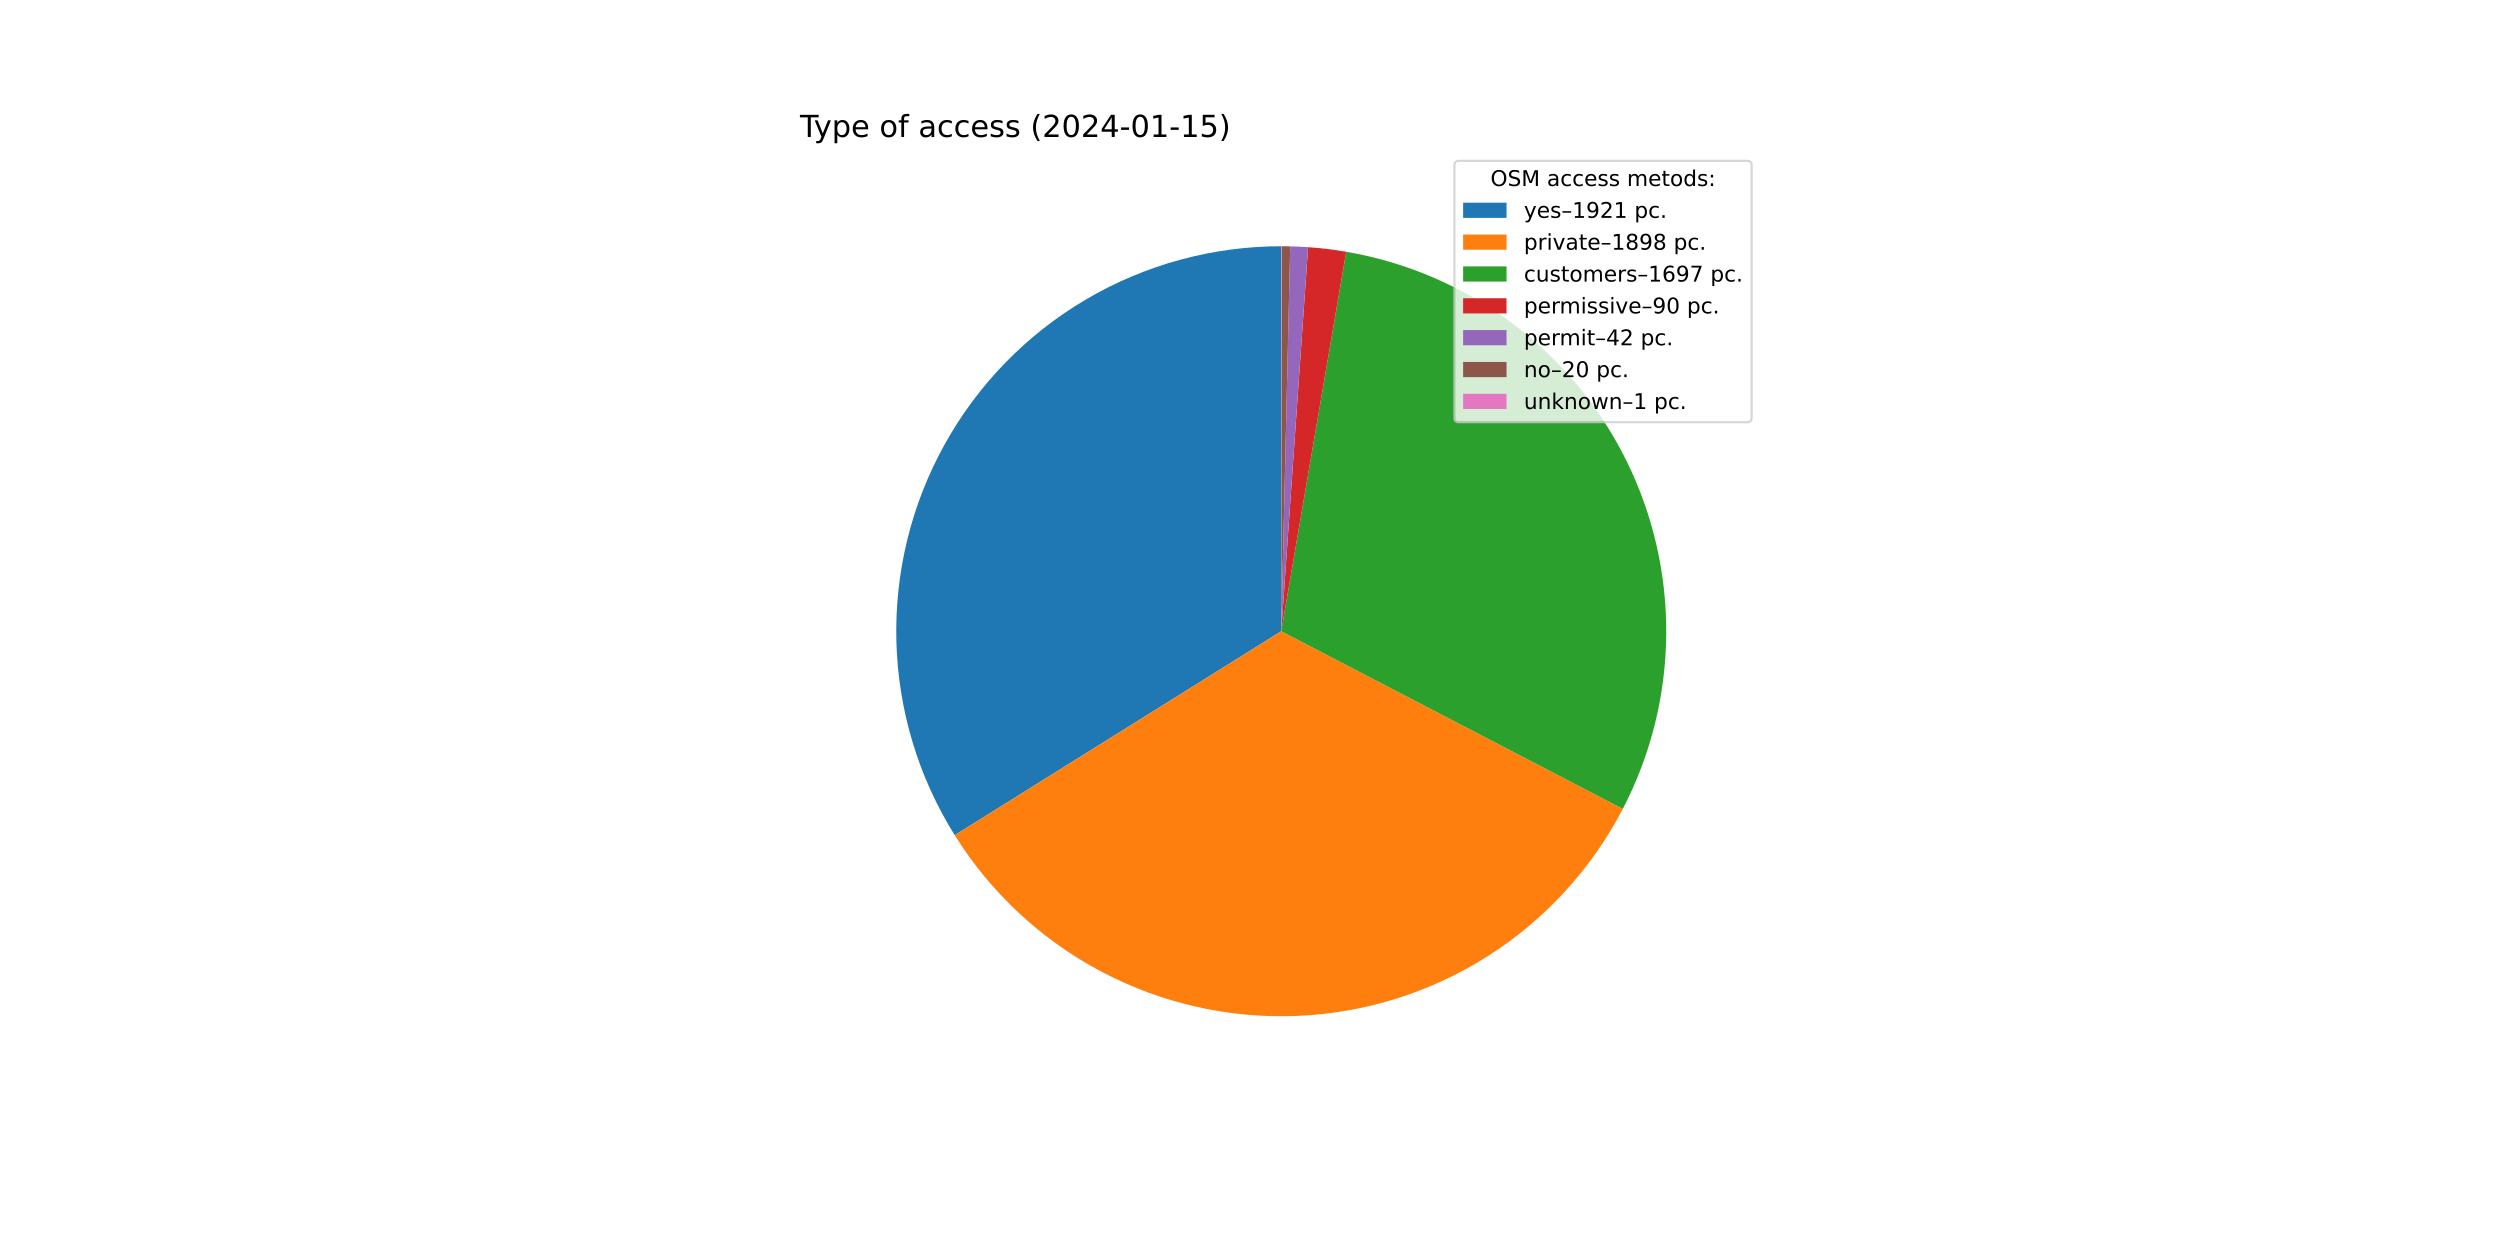
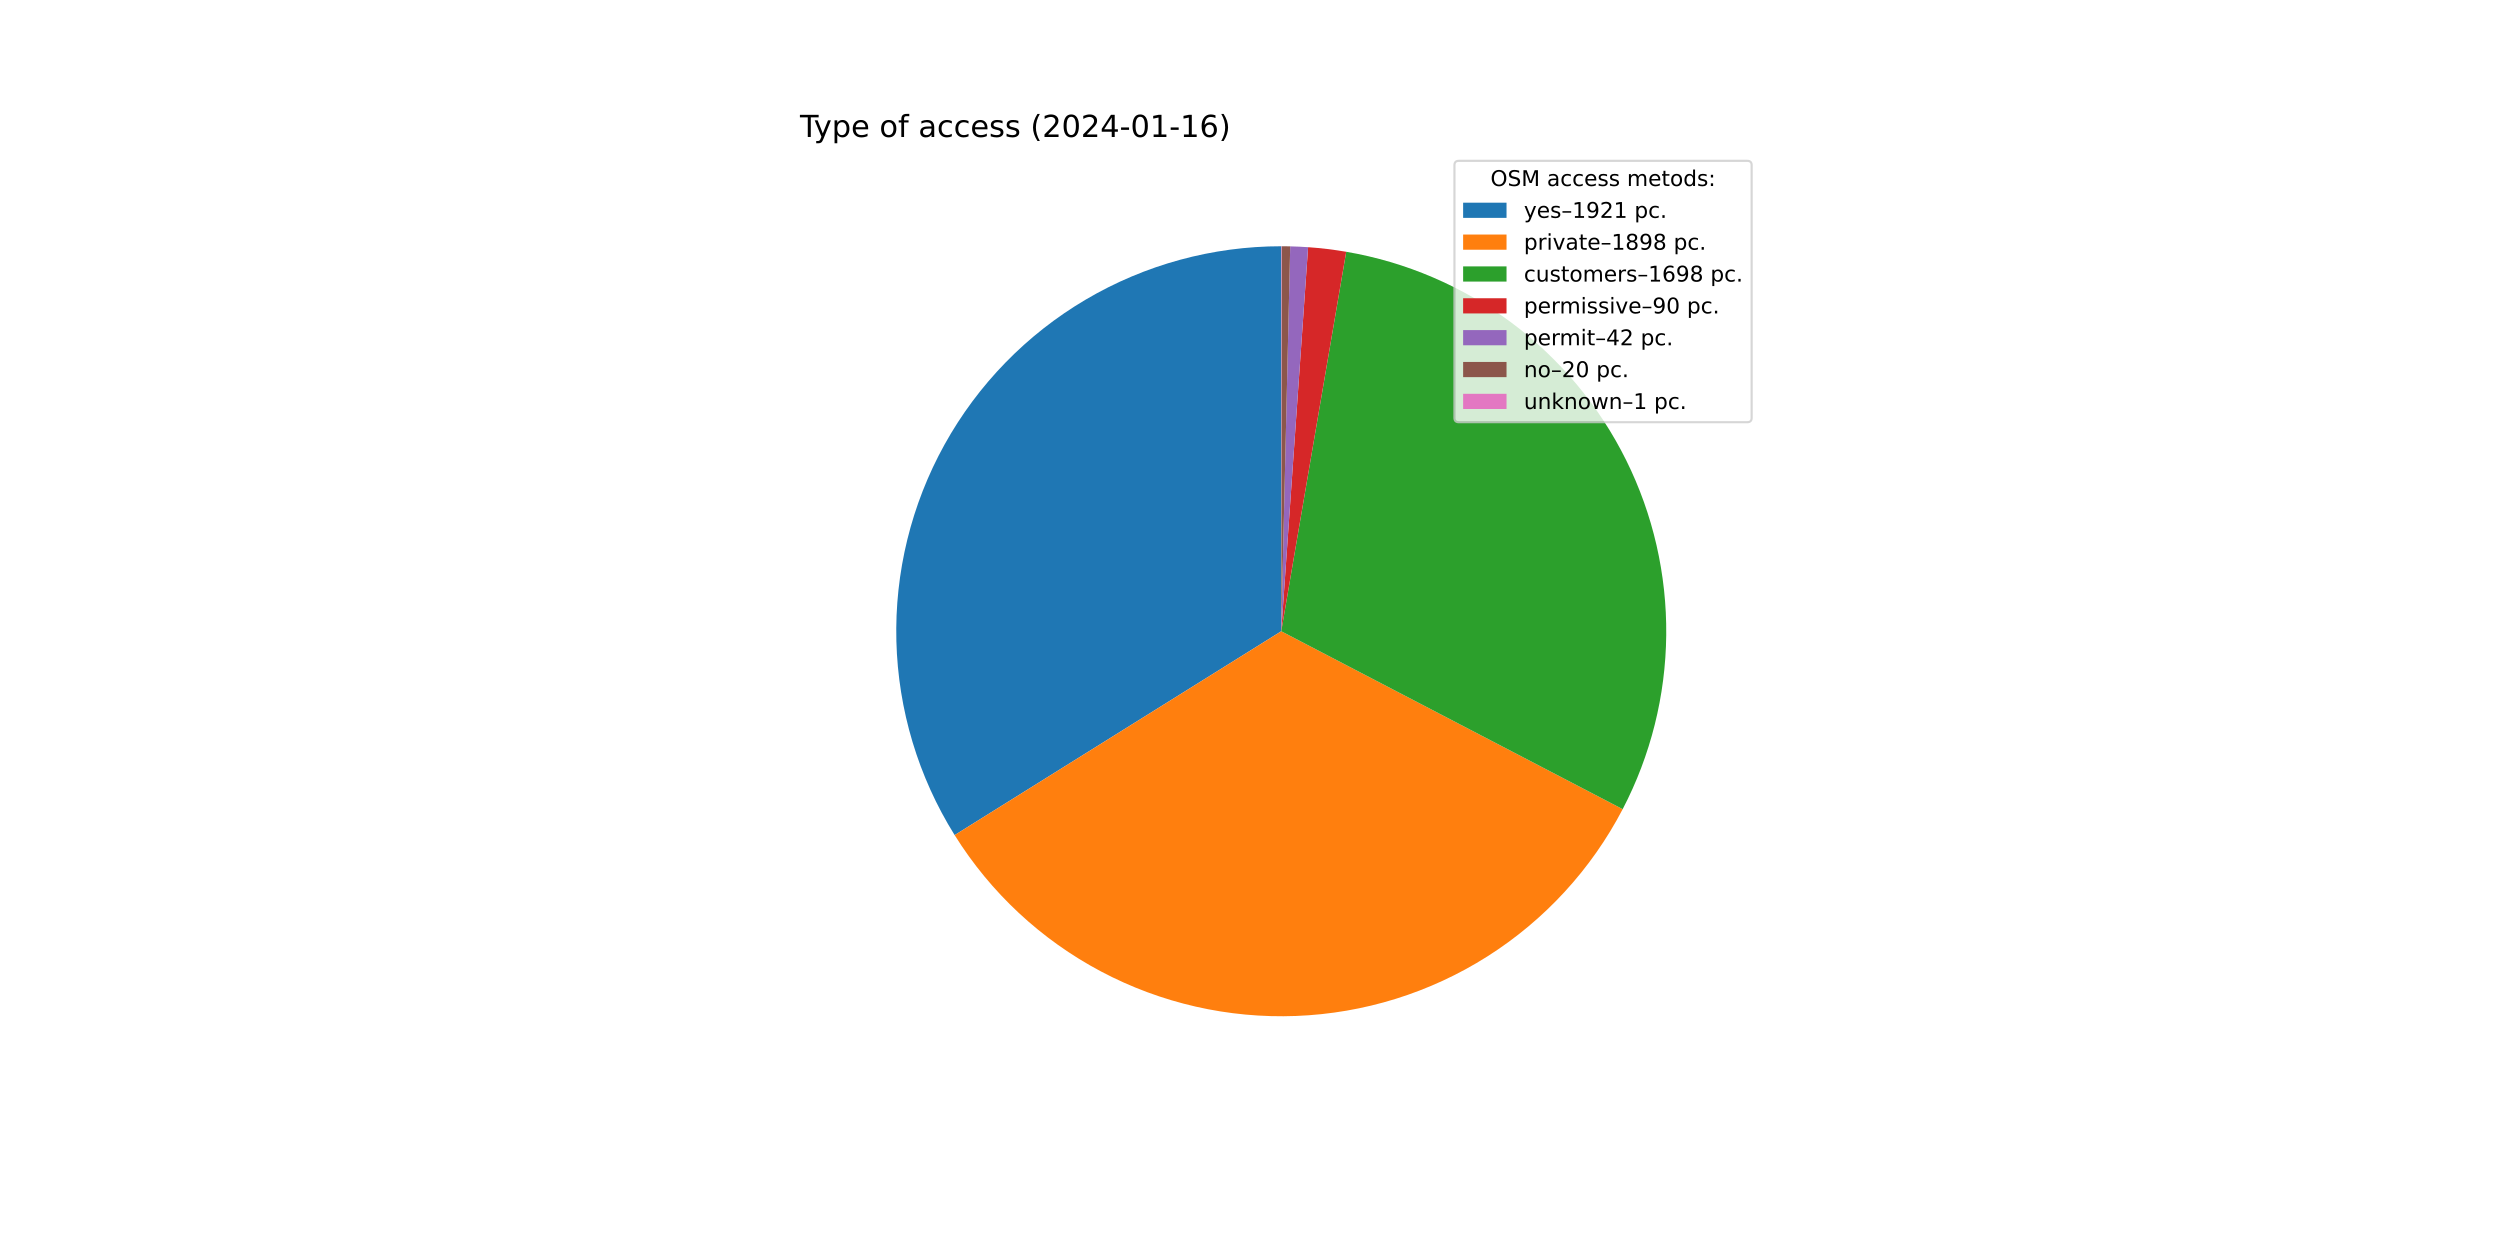
<svg xmlns="http://www.w3.org/2000/svg" xmlns:xlink="http://www.w3.org/1999/xlink" width="1152pt" height="576pt" viewBox="0 0 1152 576" version="1.1">
  <defs>
    <style type="text/css">*{stroke-linejoin: round; stroke-linecap: butt}</style>
  </defs>
  <g id="figure_1">
    <g id="patch_1">
      <path d="M 0 576  L 1152 576  L 1152 0  L 0 0  z " style="fill: #ffffff" />
    </g>
    <g id="axes_1">
      <g id="patch_2">
-         <path d="M 590.4 113.472  C 558.738 113.472 527.647 121.948 500.365 138.016  C 473.084 154.084 450.595 177.167 435.243 204.857  C 419.891 232.548 412.228 263.849 413.052 295.5  C 413.877 327.151 423.159 358.012 439.933 384.865  L 590.4 290.88  L 590.4 113.472  z " style="fill: #1f77b4" />
+         <path d="M 590.4 113.472  C 558.744 113.472 527.658 121.945 500.38 138.008  C 473.102 154.07 450.614 177.145 435.259 204.828  C 419.905 232.511 412.235 263.805 413.051 295.45  C 413.866 327.096 423.137 357.954 439.897 384.809  L 590.4 290.88  L 590.4 113.472  z " style="fill: #1f77b4" />
      </g>
      <g id="patch_3">
-         <path d="M 439.933 384.865  C 456.503 411.393 479.798 433.074 507.446 447.699  C 535.094 462.324 566.125 469.381 597.379 468.151  C 628.632 466.92 659.012 457.446 685.425 440.693  C 711.838 423.939 733.356 400.495 747.79 372.746  L 590.4 290.88  L 439.933 384.865  z " style="fill: #ff7f0e" />
+         <path d="M 439.897 384.809  C 456.455 411.338 479.736 433.025 507.372 447.66  C 535.009 462.296 566.03 469.367 597.279 468.155  C 628.528 466.942 658.908 457.488 685.327 440.755  C 711.746 424.021 733.277 400.596 747.729 372.863  L 590.4 290.88  L 439.897 384.809  z " style="fill: #ff7f0e" />
      </g>
      <g id="patch_4">
-         <path d="M 747.79 372.746  C 760.68 347.964 767.537 320.484 767.8 292.551  C 768.063 264.619 761.725 237.015 749.304 211.994  C 736.883 186.974 718.727 165.237 696.317 148.56  C 673.908 131.882 647.874 120.731 620.34 116.017  L 590.4 290.88  L 747.79 372.746  z " style="fill: #2ca02c" />
+         <path d="M 747.729 372.863  C 760.643 348.081 767.52 320.594 767.799 292.649  C 768.078 264.705 761.75 237.086 749.333 212.051  C 736.915 187.016 718.757 165.265 696.341 148.577  C 673.925 131.889 647.88 120.731 620.335 116.016  L 590.4 290.88  L 747.729 372.863  z " style="fill: #2ca02c" />
      </g>
      <g id="patch_5">
-         <path d="M 620.34 116.017  C 617.433 115.519 614.514 115.094 611.585 114.741  C 608.657 114.389 605.72 114.11 602.778 113.904  L 590.4 290.88  L 620.34 116.017  z " style="fill: #d62728" />
+         <path d="M 620.335 116.016  C 617.428 115.518 614.509 115.093 611.581 114.741  C 608.654 114.389 605.717 114.11 602.775 113.904  L 590.4 290.88  L 620.335 116.016  z " style="fill: #d62728" />
      </g>
      <g id="patch_6">
-         <path d="M 602.778 113.904  C 601.404 113.808 600.03 113.728 598.655 113.664  C 597.28 113.6 595.905 113.552 594.529 113.52  L 590.4 290.88  L 602.778 113.904  z " style="fill: #9467bd" />
+         <path d="M 602.775 113.904  C 601.403 113.808 600.029 113.728 598.654 113.664  C 597.279 113.6 595.904 113.552 594.528 113.52  L 590.4 290.88  L 602.775 113.904  z " style="fill: #9467bd" />
      </g>
      <g id="patch_7">
-         <path d="M 594.529 113.52  C 593.874 113.505 593.218 113.493 592.563 113.485  C 591.907 113.477 591.252 113.473 590.597 113.472  L 590.4 290.88  L 594.529 113.52  z " style="fill: #8c564b" />
+         <path d="M 594.528 113.52  C 593.873 113.505 593.218 113.493 592.562 113.485  C 591.907 113.477 591.252 113.473 590.597 113.472  L 590.4 290.88  L 594.528 113.52  z " style="fill: #8c564b" />
      </g>
      <g id="patch_8">
        <path d="M 590.597 113.472  C 590.564 113.472 590.531 113.472 590.498 113.472  C 590.466 113.472 590.433 113.472 590.4 113.472  L 590.4 290.88  L 590.597 113.472  z " style="fill: #e377c2" />
      </g>
      <g id="matplotlib.axis_1" />
      <g id="matplotlib.axis_2" />
      <g id="text_1">
        <g transform="translate(368.64 63.12)scale(0.14 -0.14)">
          <defs>
            <path id="DejaVuSans-54" d="M -19 4666  L 3928 4666  L 3928 4134  L 2272 4134  L 2272 0  L 1638 0  L 1638 4134  L -19 4134  L -19 4666  z " transform="scale(0.015625)" />
            <path id="DejaVuSans-79" d="M 2059 -325  Q 1816 -950 1584 -1140  Q 1353 -1331 966 -1331  L 506 -1331  L 506 -850  L 844 -850  Q 1081 -850 1212 -737  Q 1344 -625 1503 -206  L 1606 56  L 191 3500  L 800 3500  L 1894 763  L 2988 3500  L 3597 3500  L 2059 -325  z " transform="scale(0.015625)" />
            <path id="DejaVuSans-70" d="M 1159 525  L 1159 -1331  L 581 -1331  L 581 3500  L 1159 3500  L 1159 2969  Q 1341 3281 1617 3432  Q 1894 3584 2278 3584  Q 2916 3584 3314 3078  Q 3713 2572 3713 1747  Q 3713 922 3314 415  Q 2916 -91 2278 -91  Q 1894 -91 1617 61  Q 1341 213 1159 525  z M 3116 1747  Q 3116 2381 2855 2742  Q 2594 3103 2138 3103  Q 1681 3103 1420 2742  Q 1159 2381 1159 1747  Q 1159 1113 1420 752  Q 1681 391 2138 391  Q 2594 391 2855 752  Q 3116 1113 3116 1747  z " transform="scale(0.015625)" />
            <path id="DejaVuSans-65" d="M 3597 1894  L 3597 1613  L 953 1613  Q 991 1019 1311 708  Q 1631 397 2203 397  Q 2534 397 2845 478  Q 3156 559 3463 722  L 3463 178  Q 3153 47 2828 -22  Q 2503 -91 2169 -91  Q 1331 -91 842 396  Q 353 884 353 1716  Q 353 2575 817 3079  Q 1281 3584 2069 3584  Q 2775 3584 3186 3129  Q 3597 2675 3597 1894  z M 3022 2063  Q 3016 2534 2758 2815  Q 2500 3097 2075 3097  Q 1594 3097 1305 2825  Q 1016 2553 972 2059  L 3022 2063  z " transform="scale(0.015625)" />
            <path id="DejaVuSans-20" transform="scale(0.015625)" />
            <path id="DejaVuSans-6f" d="M 1959 3097  Q 1497 3097 1228 2736  Q 959 2375 959 1747  Q 959 1119 1226 758  Q 1494 397 1959 397  Q 2419 397 2687 759  Q 2956 1122 2956 1747  Q 2956 2369 2687 2733  Q 2419 3097 1959 3097  z M 1959 3584  Q 2709 3584 3137 3096  Q 3566 2609 3566 1747  Q 3566 888 3137 398  Q 2709 -91 1959 -91  Q 1206 -91 779 398  Q 353 888 353 1747  Q 353 2609 779 3096  Q 1206 3584 1959 3584  z " transform="scale(0.015625)" />
            <path id="DejaVuSans-66" d="M 2375 4863  L 2375 4384  L 1825 4384  Q 1516 4384 1395 4259  Q 1275 4134 1275 3809  L 1275 3500  L 2222 3500  L 2222 3053  L 1275 3053  L 1275 0  L 697 0  L 697 3053  L 147 3053  L 147 3500  L 697 3500  L 697 3744  Q 697 4328 969 4595  Q 1241 4863 1831 4863  L 2375 4863  z " transform="scale(0.015625)" />
            <path id="DejaVuSans-61" d="M 2194 1759  Q 1497 1759 1228 1600  Q 959 1441 959 1056  Q 959 750 1161 570  Q 1363 391 1709 391  Q 2188 391 2477 730  Q 2766 1069 2766 1631  L 2766 1759  L 2194 1759  z M 3341 1997  L 3341 0  L 2766 0  L 2766 531  Q 2569 213 2275 61  Q 1981 -91 1556 -91  Q 1019 -91 701 211  Q 384 513 384 1019  Q 384 1609 779 1909  Q 1175 2209 1959 2209  L 2766 2209  L 2766 2266  Q 2766 2663 2505 2880  Q 2244 3097 1772 3097  Q 1472 3097 1187 3025  Q 903 2953 641 2809  L 641 3341  Q 956 3463 1253 3523  Q 1550 3584 1831 3584  Q 2591 3584 2966 3190  Q 3341 2797 3341 1997  z " transform="scale(0.015625)" />
            <path id="DejaVuSans-63" d="M 3122 3366  L 3122 2828  Q 2878 2963 2633 3030  Q 2388 3097 2138 3097  Q 1578 3097 1268 2742  Q 959 2388 959 1747  Q 959 1106 1268 751  Q 1578 397 2138 397  Q 2388 397 2633 464  Q 2878 531 3122 666  L 3122 134  Q 2881 22 2623 -34  Q 2366 -91 2075 -91  Q 1284 -91 818 406  Q 353 903 353 1747  Q 353 2603 823 3093  Q 1294 3584 2113 3584  Q 2378 3584 2631 3529  Q 2884 3475 3122 3366  z " transform="scale(0.015625)" />
            <path id="DejaVuSans-73" d="M 2834 3397  L 2834 2853  Q 2591 2978 2328 3040  Q 2066 3103 1784 3103  Q 1356 3103 1142 2972  Q 928 2841 928 2578  Q 928 2378 1081 2264  Q 1234 2150 1697 2047  L 1894 2003  Q 2506 1872 2764 1633  Q 3022 1394 3022 966  Q 3022 478 2636 193  Q 2250 -91 1575 -91  Q 1294 -91 989 -36  Q 684 19 347 128  L 347 722  Q 666 556 975 473  Q 1284 391 1588 391  Q 1994 391 2212 530  Q 2431 669 2431 922  Q 2431 1156 2273 1281  Q 2116 1406 1581 1522  L 1381 1569  Q 847 1681 609 1914  Q 372 2147 372 2553  Q 372 3047 722 3315  Q 1072 3584 1716 3584  Q 2034 3584 2315 3537  Q 2597 3491 2834 3397  z " transform="scale(0.015625)" />
            <path id="DejaVuSans-28" d="M 1984 4856  Q 1566 4138 1362 3434  Q 1159 2731 1159 2009  Q 1159 1288 1364 580  Q 1569 -128 1984 -844  L 1484 -844  Q 1016 -109 783 600  Q 550 1309 550 2009  Q 550 2706 781 3412  Q 1013 4119 1484 4856  L 1984 4856  z " transform="scale(0.015625)" />
            <path id="DejaVuSans-32" d="M 1228 531  L 3431 531  L 3431 0  L 469 0  L 469 531  Q 828 903 1448 1529  Q 2069 2156 2228 2338  Q 2531 2678 2651 2914  Q 2772 3150 2772 3378  Q 2772 3750 2511 3984  Q 2250 4219 1831 4219  Q 1534 4219 1204 4116  Q 875 4013 500 3803  L 500 4441  Q 881 4594 1212 4672  Q 1544 4750 1819 4750  Q 2544 4750 2975 4387  Q 3406 4025 3406 3419  Q 3406 3131 3298 2873  Q 3191 2616 2906 2266  Q 2828 2175 2409 1742  Q 1991 1309 1228 531  z " transform="scale(0.015625)" />
            <path id="DejaVuSans-30" d="M 2034 4250  Q 1547 4250 1301 3770  Q 1056 3291 1056 2328  Q 1056 1369 1301 889  Q 1547 409 2034 409  Q 2525 409 2770 889  Q 3016 1369 3016 2328  Q 3016 3291 2770 3770  Q 2525 4250 2034 4250  z M 2034 4750  Q 2819 4750 3233 4129  Q 3647 3509 3647 2328  Q 3647 1150 3233 529  Q 2819 -91 2034 -91  Q 1250 -91 836 529  Q 422 1150 422 2328  Q 422 3509 836 4129  Q 1250 4750 2034 4750  z " transform="scale(0.015625)" />
            <path id="DejaVuSans-34" d="M 2419 4116  L 825 1625  L 2419 1625  L 2419 4116  z M 2253 4666  L 3047 4666  L 3047 1625  L 3713 1625  L 3713 1100  L 3047 1100  L 3047 0  L 2419 0  L 2419 1100  L 313 1100  L 313 1709  L 2253 4666  z " transform="scale(0.015625)" />
            <path id="DejaVuSans-2d" d="M 313 2009  L 1997 2009  L 1997 1497  L 313 1497  L 313 2009  z " transform="scale(0.015625)" />
            <path id="DejaVuSans-31" d="M 794 531  L 1825 531  L 1825 4091  L 703 3866  L 703 4441  L 1819 4666  L 2450 4666  L 2450 531  L 3481 531  L 3481 0  L 794 0  L 794 531  z " transform="scale(0.015625)" />
-             <path id="DejaVuSans-35" d="M 691 4666  L 3169 4666  L 3169 4134  L 1269 4134  L 1269 2991  Q 1406 3038 1543 3061  Q 1681 3084 1819 3084  Q 2600 3084 3056 2656  Q 3513 2228 3513 1497  Q 3513 744 3044 326  Q 2575 -91 1722 -91  Q 1428 -91 1123 -41  Q 819 9 494 109  L 494 744  Q 775 591 1075 516  Q 1375 441 1709 441  Q 2250 441 2565 725  Q 2881 1009 2881 1497  Q 2881 1984 2565 2268  Q 2250 2553 1709 2553  Q 1456 2553 1204 2497  Q 953 2441 691 2322  L 691 4666  z " transform="scale(0.015625)" />
+             <path id="DejaVuSans-36" d="M 2113 2584  Q 1688 2584 1439 2293  Q 1191 2003 1191 1497  Q 1191 994 1439 701  Q 1688 409 2113 409  Q 2538 409 2786 701  Q 3034 994 3034 1497  Q 3034 2003 2786 2293  Q 2538 2584 2113 2584  z M 3366 4563  L 3366 3988  Q 3128 4100 2886 4159  Q 2644 4219 2406 4219  Q 1781 4219 1451 3797  Q 1122 3375 1075 2522  Q 1259 2794 1537 2939  Q 1816 3084 2150 3084  Q 2853 3084 3261 2657  Q 3669 2231 3669 1497  Q 3669 778 3244 343  Q 2819 -91 2113 -91  Q 1303 -91 875 529  Q 447 1150 447 2328  Q 447 3434 972 4092  Q 1497 4750 2381 4750  Q 2619 4750 2861 4703  Q 3103 4656 3366 4563  z " transform="scale(0.015625)" />
            <path id="DejaVuSans-29" d="M 513 4856  L 1013 4856  Q 1481 4119 1714 3412  Q 1947 2706 1947 2009  Q 1947 1309 1714 600  Q 1481 -109 1013 -844  L 513 -844  Q 928 -128 1133 580  Q 1338 1288 1338 2009  Q 1338 2731 1133 3434  Q 928 4138 513 4856  z " transform="scale(0.015625)" />
          </defs>
          <use xlink:href="#DejaVuSans-54" />
          <use xlink:href="#DejaVuSans-79" x="45.459" />
          <use xlink:href="#DejaVuSans-70" x="104.639" />
          <use xlink:href="#DejaVuSans-65" x="168.115" />
          <use xlink:href="#DejaVuSans-20" x="229.639" />
          <use xlink:href="#DejaVuSans-6f" x="261.426" />
          <use xlink:href="#DejaVuSans-66" x="322.607" />
          <use xlink:href="#DejaVuSans-20" x="357.812" />
          <use xlink:href="#DejaVuSans-61" x="389.6" />
          <use xlink:href="#DejaVuSans-63" x="450.879" />
          <use xlink:href="#DejaVuSans-63" x="505.859" />
          <use xlink:href="#DejaVuSans-65" x="560.84" />
          <use xlink:href="#DejaVuSans-73" x="622.363" />
          <use xlink:href="#DejaVuSans-73" x="674.463" />
          <use xlink:href="#DejaVuSans-20" x="726.562" />
          <use xlink:href="#DejaVuSans-28" x="758.35" />
          <use xlink:href="#DejaVuSans-32" x="797.363" />
          <use xlink:href="#DejaVuSans-30" x="860.986" />
          <use xlink:href="#DejaVuSans-32" x="924.609" />
          <use xlink:href="#DejaVuSans-34" x="988.232" />
          <use xlink:href="#DejaVuSans-2d" x="1051.855" />
          <use xlink:href="#DejaVuSans-30" x="1087.939" />
          <use xlink:href="#DejaVuSans-31" x="1151.562" />
          <use xlink:href="#DejaVuSans-2d" x="1215.186" />
          <use xlink:href="#DejaVuSans-31" x="1251.27" />
-           <use xlink:href="#DejaVuSans-35" x="1314.893" />
+           <use xlink:href="#DejaVuSans-36" x="1314.893" />
          <use xlink:href="#DejaVuSans-29" x="1378.516" />
        </g>
      </g>
      <g id="legend_1">
        <g id="patch_9">
          <path d="M 672.208 194.545  L 805.16 194.545  Q 807.16 194.545 807.16 192.545  L 807.16 76.12  Q 807.16 74.12 805.16 74.12  L 672.208 74.12  Q 670.208 74.12 670.208 76.12  L 670.208 192.545  Q 670.208 194.545 672.208 194.545  z " style="fill: #ffffff; opacity: 0.8; stroke: #cccccc; stroke-linejoin: miter" />
        </g>
        <g id="text_2">
          <g transform="translate(686.8038 85.71844)scale(0.1 -0.1)">
            <defs>
              <path id="DejaVuSans-4f" d="M 2522 4238  Q 1834 4238 1429 3725  Q 1025 3213 1025 2328  Q 1025 1447 1429 934  Q 1834 422 2522 422  Q 3209 422 3611 934  Q 4013 1447 4013 2328  Q 4013 3213 3611 3725  Q 3209 4238 2522 4238  z M 2522 4750  Q 3503 4750 4090 4092  Q 4678 3434 4678 2328  Q 4678 1225 4090 567  Q 3503 -91 2522 -91  Q 1538 -91 948 565  Q 359 1222 359 2328  Q 359 3434 948 4092  Q 1538 4750 2522 4750  z " transform="scale(0.015625)" />
              <path id="DejaVuSans-53" d="M 3425 4513  L 3425 3897  Q 3066 4069 2747 4153  Q 2428 4238 2131 4238  Q 1616 4238 1336 4038  Q 1056 3838 1056 3469  Q 1056 3159 1242 3001  Q 1428 2844 1947 2747  L 2328 2669  Q 3034 2534 3370 2195  Q 3706 1856 3706 1288  Q 3706 609 3251 259  Q 2797 -91 1919 -91  Q 1588 -91 1214 -16  Q 841 59 441 206  L 441 856  Q 825 641 1194 531  Q 1563 422 1919 422  Q 2459 422 2753 634  Q 3047 847 3047 1241  Q 3047 1584 2836 1778  Q 2625 1972 2144 2069  L 1759 2144  Q 1053 2284 737 2584  Q 422 2884 422 3419  Q 422 4038 858 4394  Q 1294 4750 2059 4750  Q 2388 4750 2728 4690  Q 3069 4631 3425 4513  z " transform="scale(0.015625)" />
              <path id="DejaVuSans-4d" d="M 628 4666  L 1569 4666  L 2759 1491  L 3956 4666  L 4897 4666  L 4897 0  L 4281 0  L 4281 4097  L 3078 897  L 2444 897  L 1241 4097  L 1241 0  L 628 0  L 628 4666  z " transform="scale(0.015625)" />
              <path id="DejaVuSans-6d" d="M 3328 2828  Q 3544 3216 3844 3400  Q 4144 3584 4550 3584  Q 5097 3584 5394 3201  Q 5691 2819 5691 2113  L 5691 0  L 5113 0  L 5113 2094  Q 5113 2597 4934 2840  Q 4756 3084 4391 3084  Q 3944 3084 3684 2787  Q 3425 2491 3425 1978  L 3425 0  L 2847 0  L 2847 2094  Q 2847 2600 2669 2842  Q 2491 3084 2119 3084  Q 1678 3084 1418 2786  Q 1159 2488 1159 1978  L 1159 0  L 581 0  L 581 3500  L 1159 3500  L 1159 2956  Q 1356 3278 1631 3431  Q 1906 3584 2284 3584  Q 2666 3584 2933 3390  Q 3200 3197 3328 2828  z " transform="scale(0.015625)" />
              <path id="DejaVuSans-74" d="M 1172 4494  L 1172 3500  L 2356 3500  L 2356 3053  L 1172 3053  L 1172 1153  Q 1172 725 1289 603  Q 1406 481 1766 481  L 2356 481  L 2356 0  L 1766 0  Q 1100 0 847 248  Q 594 497 594 1153  L 594 3053  L 172 3053  L 172 3500  L 594 3500  L 594 4494  L 1172 4494  z " transform="scale(0.015625)" />
              <path id="DejaVuSans-64" d="M 2906 2969  L 2906 4863  L 3481 4863  L 3481 0  L 2906 0  L 2906 525  Q 2725 213 2448 61  Q 2172 -91 1784 -91  Q 1150 -91 751 415  Q 353 922 353 1747  Q 353 2572 751 3078  Q 1150 3584 1784 3584  Q 2172 3584 2448 3432  Q 2725 3281 2906 2969  z M 947 1747  Q 947 1113 1208 752  Q 1469 391 1925 391  Q 2381 391 2643 752  Q 2906 1113 2906 1747  Q 2906 2381 2643 2742  Q 2381 3103 1925 3103  Q 1469 3103 1208 2742  Q 947 2381 947 1747  z " transform="scale(0.015625)" />
              <path id="DejaVuSans-3a" d="M 750 794  L 1409 794  L 1409 0  L 750 0  L 750 794  z M 750 3309  L 1409 3309  L 1409 2516  L 750 2516  L 750 3309  z " transform="scale(0.015625)" />
            </defs>
            <use xlink:href="#DejaVuSans-4f" />
            <use xlink:href="#DejaVuSans-53" x="78.711" />
            <use xlink:href="#DejaVuSans-4d" x="142.188" />
            <use xlink:href="#DejaVuSans-20" x="228.467" />
            <use xlink:href="#DejaVuSans-61" x="260.254" />
            <use xlink:href="#DejaVuSans-63" x="321.533" />
            <use xlink:href="#DejaVuSans-63" x="376.514" />
            <use xlink:href="#DejaVuSans-65" x="431.494" />
            <use xlink:href="#DejaVuSans-73" x="493.018" />
            <use xlink:href="#DejaVuSans-73" x="545.117" />
            <use xlink:href="#DejaVuSans-20" x="597.217" />
            <use xlink:href="#DejaVuSans-6d" x="629.004" />
            <use xlink:href="#DejaVuSans-65" x="726.416" />
            <use xlink:href="#DejaVuSans-74" x="787.939" />
            <use xlink:href="#DejaVuSans-6f" x="827.148" />
            <use xlink:href="#DejaVuSans-64" x="888.33" />
            <use xlink:href="#DejaVuSans-73" x="951.807" />
            <use xlink:href="#DejaVuSans-3a" x="1003.906" />
          </g>
        </g>
        <g id="patch_10">
          <path d="M 674.208 100.397  L 694.208 100.397  L 694.208 93.397  L 674.208 93.397  z " style="fill: #1f77b4" />
        </g>
        <g id="text_3">
          <g transform="translate(702.2084 100.3966)scale(0.1 -0.1)">
            <defs>
              <path id="DejaVuSans-2013" d="M 313 1978  L 2888 1978  L 2888 1528  L 313 1528  L 313 1978  z " transform="scale(0.015625)" />
              <path id="DejaVuSans-39" d="M 703 97  L 703 672  Q 941 559 1184 500  Q 1428 441 1663 441  Q 2288 441 2617 861  Q 2947 1281 2994 2138  Q 2813 1869 2534 1725  Q 2256 1581 1919 1581  Q 1219 1581 811 2004  Q 403 2428 403 3163  Q 403 3881 828 4315  Q 1253 4750 1959 4750  Q 2769 4750 3195 4129  Q 3622 3509 3622 2328  Q 3622 1225 3098 567  Q 2575 -91 1691 -91  Q 1453 -91 1209 -44  Q 966 3 703 97  z M 1959 2075  Q 2384 2075 2632 2365  Q 2881 2656 2881 3163  Q 2881 3666 2632 3958  Q 2384 4250 1959 4250  Q 1534 4250 1286 3958  Q 1038 3666 1038 3163  Q 1038 2656 1286 2365  Q 1534 2075 1959 2075  z " transform="scale(0.015625)" />
              <path id="DejaVuSans-2e" d="M 684 794  L 1344 794  L 1344 0  L 684 0  L 684 794  z " transform="scale(0.015625)" />
            </defs>
            <use xlink:href="#DejaVuSans-79" />
            <use xlink:href="#DejaVuSans-65" x="59.18" />
            <use xlink:href="#DejaVuSans-73" x="120.703" />
            <use xlink:href="#DejaVuSans-2013" x="172.803" />
            <use xlink:href="#DejaVuSans-31" x="222.803" />
            <use xlink:href="#DejaVuSans-39" x="286.426" />
            <use xlink:href="#DejaVuSans-32" x="350.049" />
            <use xlink:href="#DejaVuSans-31" x="413.672" />
            <use xlink:href="#DejaVuSans-20" x="477.295" />
            <use xlink:href="#DejaVuSans-70" x="509.082" />
            <use xlink:href="#DejaVuSans-63" x="572.559" />
            <use xlink:href="#DejaVuSans-2e" x="627.539" />
          </g>
        </g>
        <g id="patch_11">
          <path d="M 674.208 115.075  L 694.208 115.075  L 694.208 108.075  L 674.208 108.075  z " style="fill: #ff7f0e" />
        </g>
        <g id="text_4">
          <g transform="translate(702.2084 115.0747)scale(0.1 -0.1)">
            <defs>
              <path id="DejaVuSans-72" d="M 2631 2963  Q 2534 3019 2420 3045  Q 2306 3072 2169 3072  Q 1681 3072 1420 2755  Q 1159 2438 1159 1844  L 1159 0  L 581 0  L 581 3500  L 1159 3500  L 1159 2956  Q 1341 3275 1631 3429  Q 1922 3584 2338 3584  Q 2397 3584 2469 3576  Q 2541 3569 2628 3553  L 2631 2963  z " transform="scale(0.015625)" />
              <path id="DejaVuSans-69" d="M 603 3500  L 1178 3500  L 1178 0  L 603 0  L 603 3500  z M 603 4863  L 1178 4863  L 1178 4134  L 603 4134  L 603 4863  z " transform="scale(0.015625)" />
              <path id="DejaVuSans-76" d="M 191 3500  L 800 3500  L 1894 563  L 2988 3500  L 3597 3500  L 2284 0  L 1503 0  L 191 3500  z " transform="scale(0.015625)" />
              <path id="DejaVuSans-38" d="M 2034 2216  Q 1584 2216 1326 1975  Q 1069 1734 1069 1313  Q 1069 891 1326 650  Q 1584 409 2034 409  Q 2484 409 2743 651  Q 3003 894 3003 1313  Q 3003 1734 2745 1975  Q 2488 2216 2034 2216  z M 1403 2484  Q 997 2584 770 2862  Q 544 3141 544 3541  Q 544 4100 942 4425  Q 1341 4750 2034 4750  Q 2731 4750 3128 4425  Q 3525 4100 3525 3541  Q 3525 3141 3298 2862  Q 3072 2584 2669 2484  Q 3125 2378 3379 2068  Q 3634 1759 3634 1313  Q 3634 634 3220 271  Q 2806 -91 2034 -91  Q 1263 -91 848 271  Q 434 634 434 1313  Q 434 1759 690 2068  Q 947 2378 1403 2484  z M 1172 3481  Q 1172 3119 1398 2916  Q 1625 2713 2034 2713  Q 2441 2713 2670 2916  Q 2900 3119 2900 3481  Q 2900 3844 2670 4047  Q 2441 4250 2034 4250  Q 1625 4250 1398 4047  Q 1172 3844 1172 3481  z " transform="scale(0.015625)" />
            </defs>
            <use xlink:href="#DejaVuSans-70" />
            <use xlink:href="#DejaVuSans-72" x="63.477" />
            <use xlink:href="#DejaVuSans-69" x="104.59" />
            <use xlink:href="#DejaVuSans-76" x="132.373" />
            <use xlink:href="#DejaVuSans-61" x="191.553" />
            <use xlink:href="#DejaVuSans-74" x="252.832" />
            <use xlink:href="#DejaVuSans-65" x="292.041" />
            <use xlink:href="#DejaVuSans-2013" x="353.564" />
            <use xlink:href="#DejaVuSans-31" x="403.564" />
            <use xlink:href="#DejaVuSans-38" x="467.188" />
            <use xlink:href="#DejaVuSans-39" x="530.811" />
            <use xlink:href="#DejaVuSans-38" x="594.434" />
            <use xlink:href="#DejaVuSans-20" x="658.057" />
            <use xlink:href="#DejaVuSans-70" x="689.844" />
            <use xlink:href="#DejaVuSans-63" x="753.32" />
            <use xlink:href="#DejaVuSans-2e" x="808.301" />
          </g>
        </g>
        <g id="patch_12">
          <path d="M 674.208 129.753  L 694.208 129.753  L 694.208 122.753  L 674.208 122.753  z " style="fill: #2ca02c" />
        </g>
        <g id="text_5">
          <g transform="translate(702.2084 129.7528)scale(0.1 -0.1)">
            <defs>
              <path id="DejaVuSans-75" d="M 544 1381  L 544 3500  L 1119 3500  L 1119 1403  Q 1119 906 1312 657  Q 1506 409 1894 409  Q 2359 409 2629 706  Q 2900 1003 2900 1516  L 2900 3500  L 3475 3500  L 3475 0  L 2900 0  L 2900 538  Q 2691 219 2414 64  Q 2138 -91 1772 -91  Q 1169 -91 856 284  Q 544 659 544 1381  z M 1991 3584  L 1991 3584  z " transform="scale(0.015625)" />
-               <path id="DejaVuSans-36" d="M 2113 2584  Q 1688 2584 1439 2293  Q 1191 2003 1191 1497  Q 1191 994 1439 701  Q 1688 409 2113 409  Q 2538 409 2786 701  Q 3034 994 3034 1497  Q 3034 2003 2786 2293  Q 2538 2584 2113 2584  z M 3366 4563  L 3366 3988  Q 3128 4100 2886 4159  Q 2644 4219 2406 4219  Q 1781 4219 1451 3797  Q 1122 3375 1075 2522  Q 1259 2794 1537 2939  Q 1816 3084 2150 3084  Q 2853 3084 3261 2657  Q 3669 2231 3669 1497  Q 3669 778 3244 343  Q 2819 -91 2113 -91  Q 1303 -91 875 529  Q 447 1150 447 2328  Q 447 3434 972 4092  Q 1497 4750 2381 4750  Q 2619 4750 2861 4703  Q 3103 4656 3366 4563  z " transform="scale(0.015625)" />
-               <path id="DejaVuSans-37" d="M 525 4666  L 3525 4666  L 3525 4397  L 1831 0  L 1172 0  L 2766 4134  L 525 4134  L 525 4666  z " transform="scale(0.015625)" />
            </defs>
            <use xlink:href="#DejaVuSans-63" />
            <use xlink:href="#DejaVuSans-75" x="54.98" />
            <use xlink:href="#DejaVuSans-73" x="118.359" />
            <use xlink:href="#DejaVuSans-74" x="170.459" />
            <use xlink:href="#DejaVuSans-6f" x="209.668" />
            <use xlink:href="#DejaVuSans-6d" x="270.85" />
            <use xlink:href="#DejaVuSans-65" x="368.262" />
            <use xlink:href="#DejaVuSans-72" x="429.785" />
            <use xlink:href="#DejaVuSans-73" x="470.898" />
            <use xlink:href="#DejaVuSans-2013" x="522.998" />
            <use xlink:href="#DejaVuSans-31" x="572.998" />
            <use xlink:href="#DejaVuSans-36" x="636.621" />
            <use xlink:href="#DejaVuSans-39" x="700.244" />
-             <use xlink:href="#DejaVuSans-37" x="763.867" />
+             <use xlink:href="#DejaVuSans-38" x="763.867" />
            <use xlink:href="#DejaVuSans-20" x="827.49" />
            <use xlink:href="#DejaVuSans-70" x="859.277" />
            <use xlink:href="#DejaVuSans-63" x="922.754" />
            <use xlink:href="#DejaVuSans-2e" x="977.734" />
          </g>
        </g>
        <g id="patch_13">
          <path d="M 674.208 144.431  L 694.208 144.431  L 694.208 137.431  L 674.208 137.431  z " style="fill: #d62728" />
        </g>
        <g id="text_6">
          <g transform="translate(702.2084 144.4309)scale(0.1 -0.1)">
            <use xlink:href="#DejaVuSans-70" />
            <use xlink:href="#DejaVuSans-65" x="63.477" />
            <use xlink:href="#DejaVuSans-72" x="125" />
            <use xlink:href="#DejaVuSans-6d" x="164.363" />
            <use xlink:href="#DejaVuSans-69" x="261.775" />
            <use xlink:href="#DejaVuSans-73" x="289.559" />
            <use xlink:href="#DejaVuSans-73" x="341.658" />
            <use xlink:href="#DejaVuSans-69" x="393.758" />
            <use xlink:href="#DejaVuSans-76" x="421.541" />
            <use xlink:href="#DejaVuSans-65" x="480.721" />
            <use xlink:href="#DejaVuSans-2013" x="542.244" />
            <use xlink:href="#DejaVuSans-39" x="592.244" />
            <use xlink:href="#DejaVuSans-30" x="655.867" />
            <use xlink:href="#DejaVuSans-20" x="719.49" />
            <use xlink:href="#DejaVuSans-70" x="751.277" />
            <use xlink:href="#DejaVuSans-63" x="814.754" />
            <use xlink:href="#DejaVuSans-2e" x="869.734" />
          </g>
        </g>
        <g id="patch_14">
          <path d="M 674.208 159.109  L 694.208 159.109  L 694.208 152.109  L 674.208 152.109  z " style="fill: #9467bd" />
        </g>
        <g id="text_7">
          <g transform="translate(702.2084 159.1091)scale(0.1 -0.1)">
            <use xlink:href="#DejaVuSans-70" />
            <use xlink:href="#DejaVuSans-65" x="63.477" />
            <use xlink:href="#DejaVuSans-72" x="125" />
            <use xlink:href="#DejaVuSans-6d" x="164.363" />
            <use xlink:href="#DejaVuSans-69" x="261.775" />
            <use xlink:href="#DejaVuSans-74" x="289.559" />
            <use xlink:href="#DejaVuSans-2013" x="328.768" />
            <use xlink:href="#DejaVuSans-34" x="378.768" />
            <use xlink:href="#DejaVuSans-32" x="442.391" />
            <use xlink:href="#DejaVuSans-20" x="506.014" />
            <use xlink:href="#DejaVuSans-70" x="537.801" />
            <use xlink:href="#DejaVuSans-63" x="601.277" />
            <use xlink:href="#DejaVuSans-2e" x="656.258" />
          </g>
        </g>
        <g id="patch_15">
          <path d="M 674.208 173.787  L 694.208 173.787  L 694.208 166.787  L 674.208 166.787  z " style="fill: #8c564b" />
        </g>
        <g id="text_8">
          <g transform="translate(702.2084 173.7872)scale(0.1 -0.1)">
            <defs>
              <path id="DejaVuSans-6e" d="M 3513 2113  L 3513 0  L 2938 0  L 2938 2094  Q 2938 2591 2744 2837  Q 2550 3084 2163 3084  Q 1697 3084 1428 2787  Q 1159 2491 1159 1978  L 1159 0  L 581 0  L 581 3500  L 1159 3500  L 1159 2956  Q 1366 3272 1645 3428  Q 1925 3584 2291 3584  Q 2894 3584 3203 3211  Q 3513 2838 3513 2113  z " transform="scale(0.015625)" />
            </defs>
            <use xlink:href="#DejaVuSans-6e" />
            <use xlink:href="#DejaVuSans-6f" x="63.379" />
            <use xlink:href="#DejaVuSans-2013" x="124.561" />
            <use xlink:href="#DejaVuSans-32" x="174.561" />
            <use xlink:href="#DejaVuSans-30" x="238.184" />
            <use xlink:href="#DejaVuSans-20" x="301.807" />
            <use xlink:href="#DejaVuSans-70" x="333.594" />
            <use xlink:href="#DejaVuSans-63" x="397.07" />
            <use xlink:href="#DejaVuSans-2e" x="452.051" />
          </g>
        </g>
        <g id="patch_16">
          <path d="M 674.208 188.465  L 694.208 188.465  L 694.208 181.465  L 674.208 181.465  z " style="fill: #e377c2" />
        </g>
        <g id="text_9">
          <g transform="translate(702.2084 188.4653)scale(0.1 -0.1)">
            <defs>
              <path id="DejaVuSans-6b" d="M 581 4863  L 1159 4863  L 1159 1991  L 2875 3500  L 3609 3500  L 1753 1863  L 3688 0  L 2938 0  L 1159 1709  L 1159 0  L 581 0  L 581 4863  z " transform="scale(0.015625)" />
              <path id="DejaVuSans-77" d="M 269 3500  L 844 3500  L 1563 769  L 2278 3500  L 2956 3500  L 3675 769  L 4391 3500  L 4966 3500  L 4050 0  L 3372 0  L 2619 2869  L 1863 0  L 1184 0  L 269 3500  z " transform="scale(0.015625)" />
            </defs>
            <use xlink:href="#DejaVuSans-75" />
            <use xlink:href="#DejaVuSans-6e" x="63.379" />
            <use xlink:href="#DejaVuSans-6b" x="126.758" />
            <use xlink:href="#DejaVuSans-6e" x="184.668" />
            <use xlink:href="#DejaVuSans-6f" x="248.047" />
            <use xlink:href="#DejaVuSans-77" x="309.229" />
            <use xlink:href="#DejaVuSans-6e" x="391.016" />
            <use xlink:href="#DejaVuSans-2013" x="454.395" />
            <use xlink:href="#DejaVuSans-31" x="504.395" />
            <use xlink:href="#DejaVuSans-20" x="568.018" />
            <use xlink:href="#DejaVuSans-70" x="599.805" />
            <use xlink:href="#DejaVuSans-63" x="663.281" />
            <use xlink:href="#DejaVuSans-2e" x="718.262" />
          </g>
        </g>
      </g>
    </g>
  </g>
</svg>
